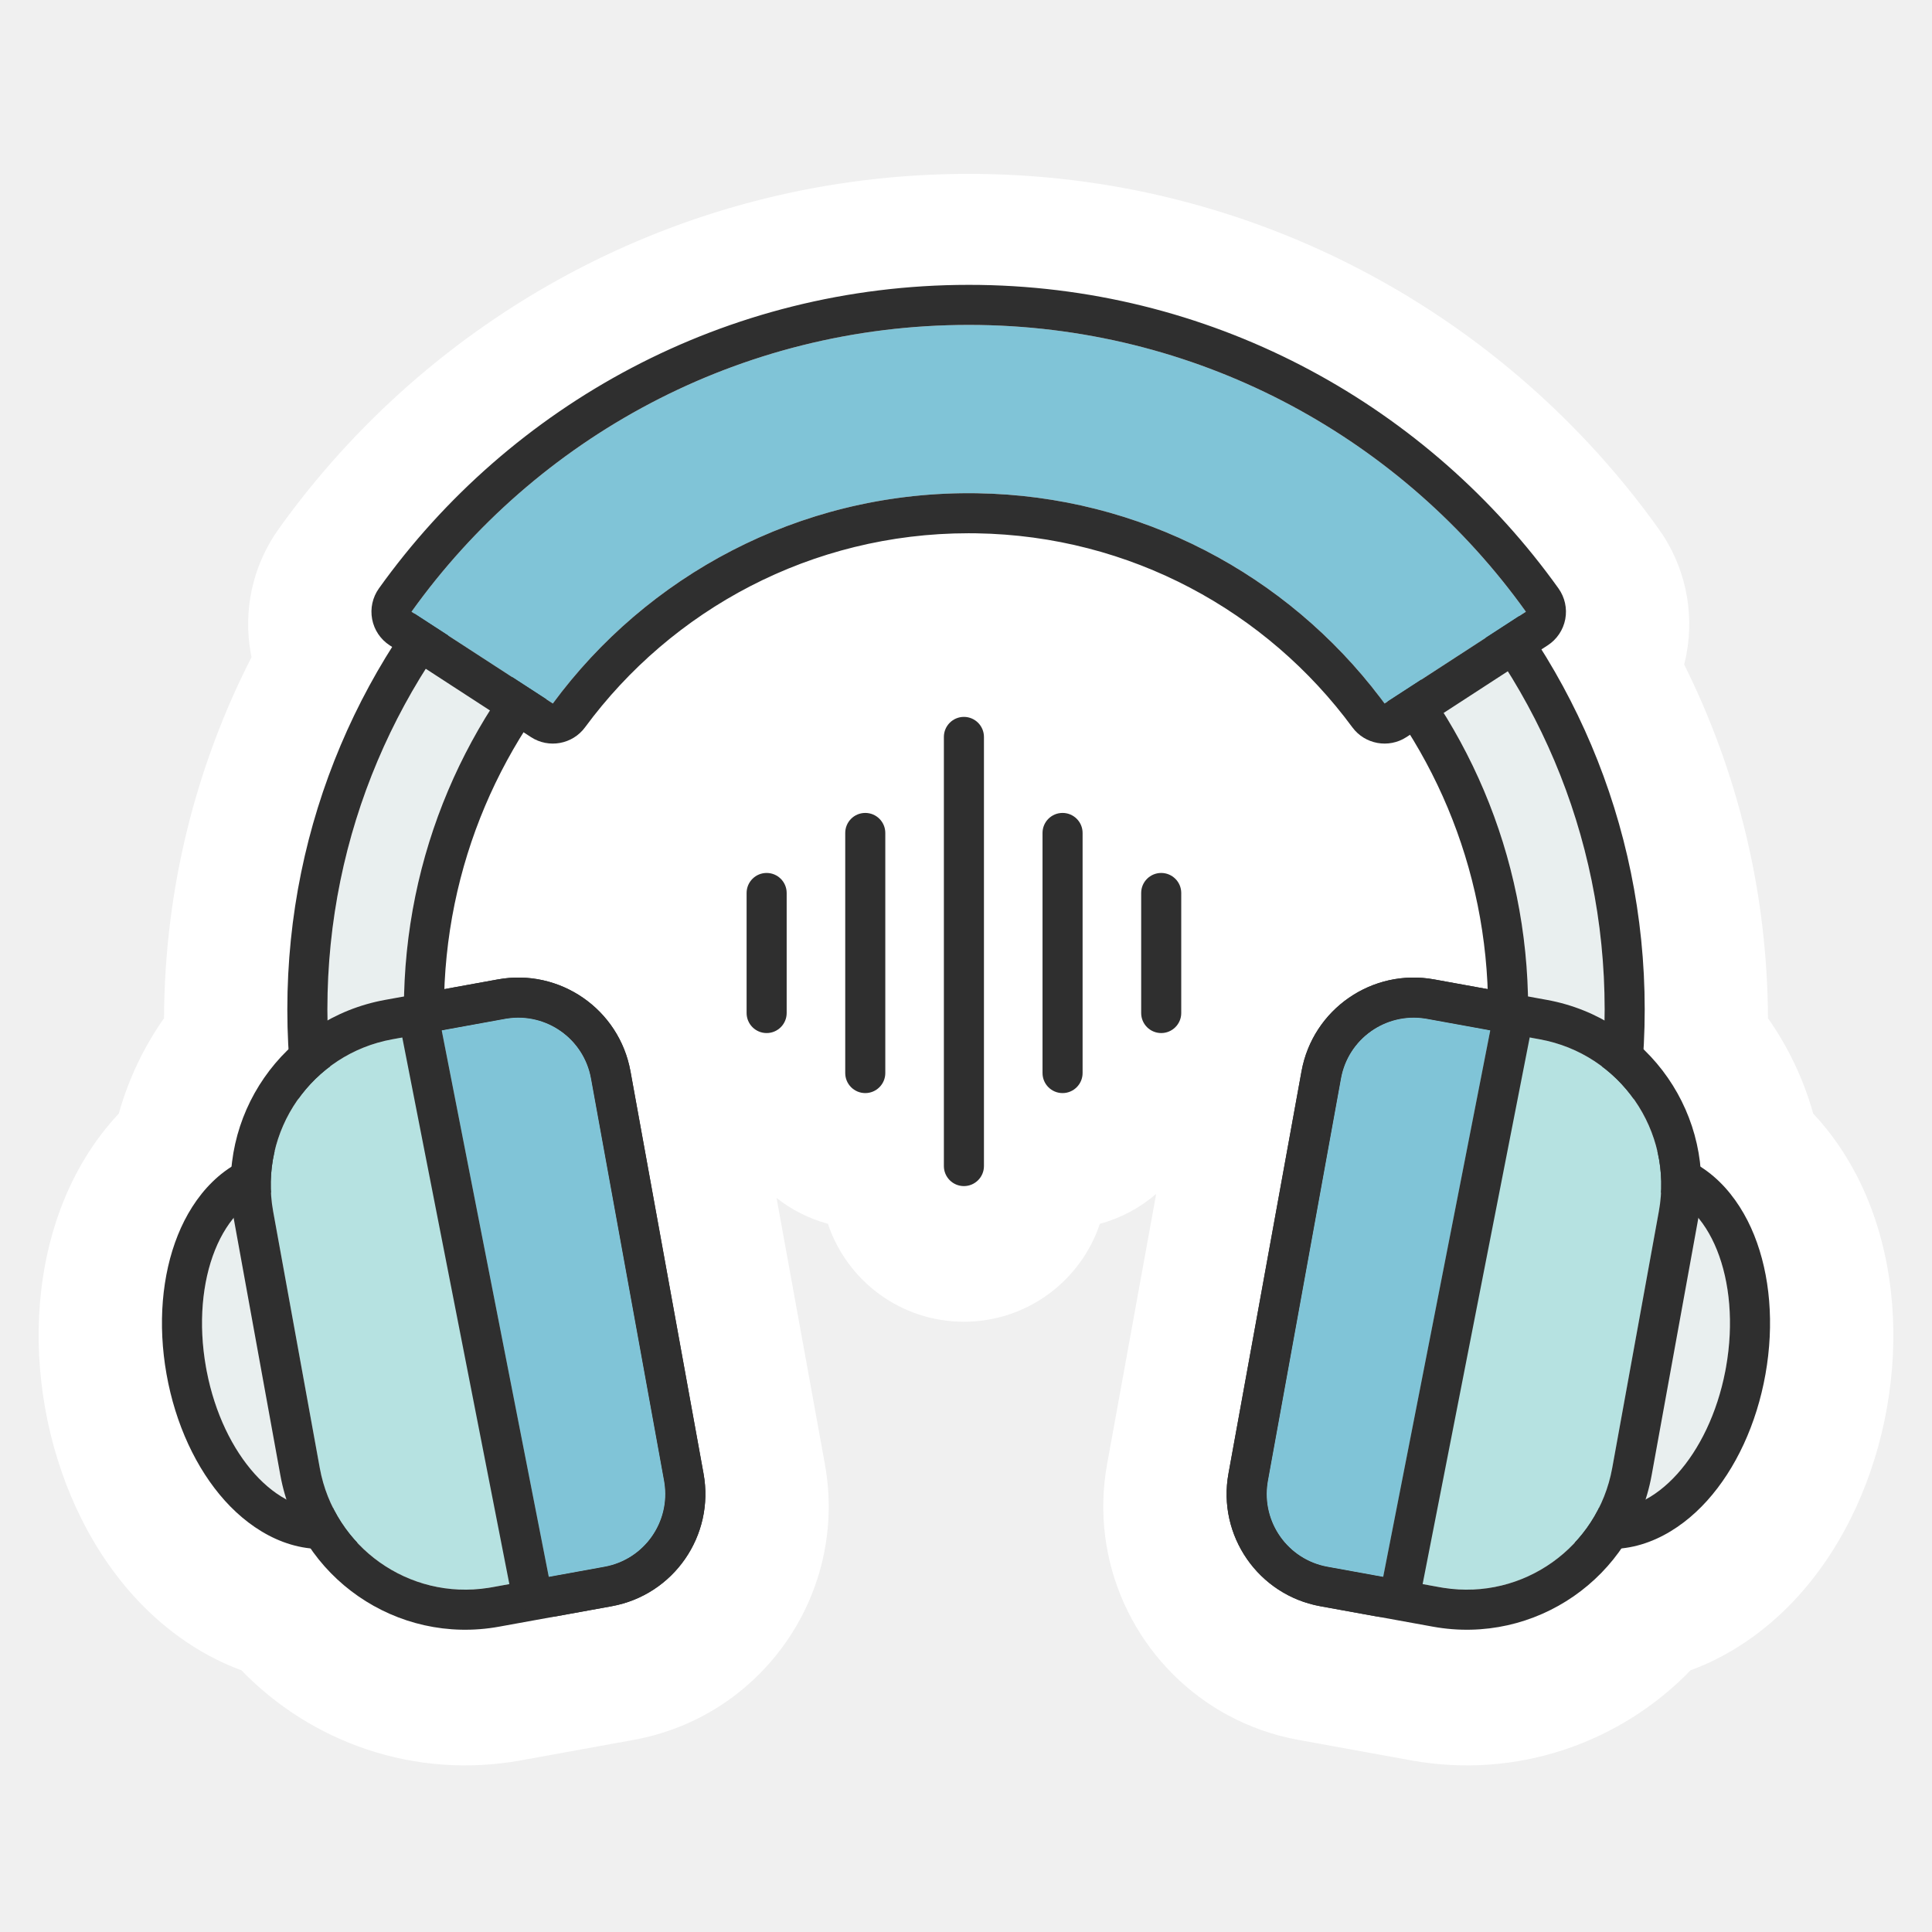
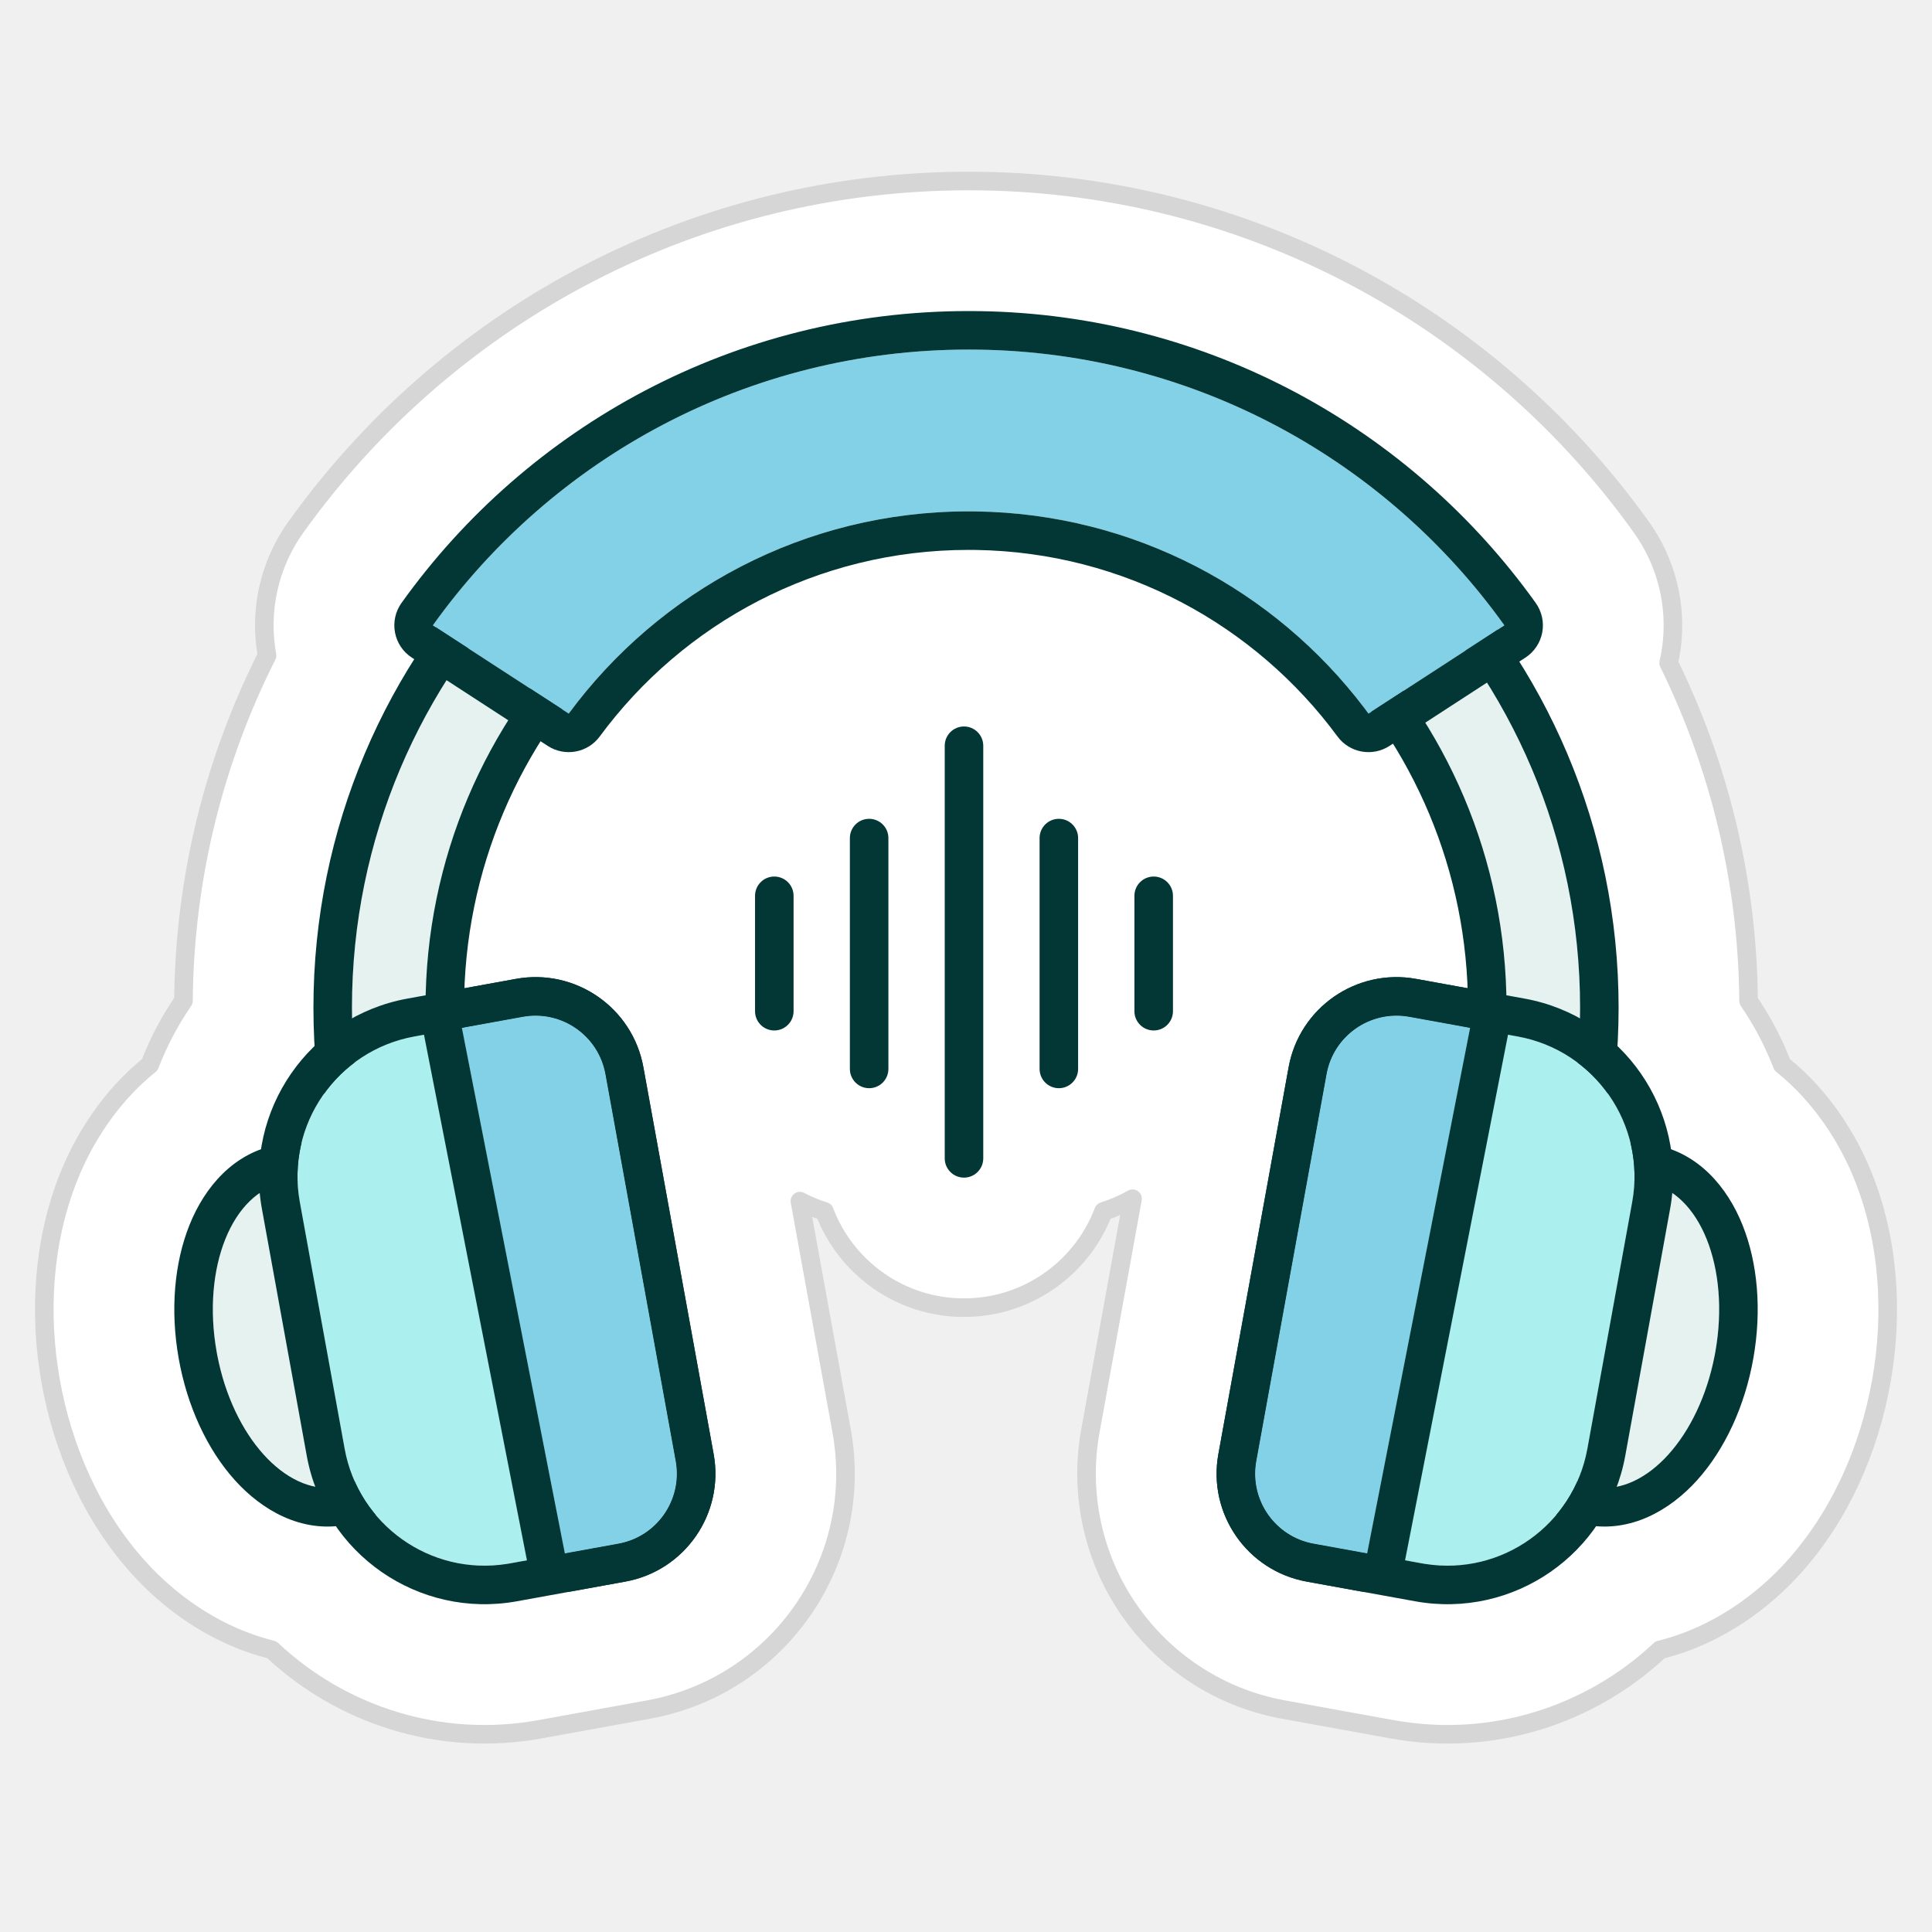
- <svg xmlns="http://www.w3.org/2000/svg" viewBox="0 0 100 100" width="100" height="100" fill="none">
-   <g transform="translate(-18, -11)">
-     <path d="M68.206 20L68.722 20.004H68.727C68.75 20.004 68.784 20.004 68.826 20.005C83.283 20.228 96.037 27.445 103.858 38.383C105.2 40.26 105.718 42.605 105.288 44.873C105.255 45.049 105.216 45.222 105.172 45.394C107.923 50.915 109.481 57.134 109.51 63.702C110.557 65.192 111.354 66.86 111.851 68.639C113.198 70.072 114.121 71.701 114.72 73.193C116.058 76.527 116.299 80.311 115.666 83.879C115.033 87.446 113.505 90.916 111.101 93.586C109.779 95.055 107.894 96.578 105.503 97.454C101.894 101.185 96.542 103.115 91.033 102.115L86.279 101.251L85.198 101.055L85.198 101.055C83.896 100.818 82.673 100.381 81.561 99.781L81.324 99.65C81.23 99.597 81.127 99.537 81.019 99.471L81.019 99.471C80.947 99.427 80.881 99.386 80.825 99.351C76.732 96.761 74.382 91.856 75.305 86.772L77.841 72.811H77.825C76.998 73.52 76.013 74.051 74.93 74.343C73.948 77.288 71.168 79.412 67.891 79.413C64.615 79.412 61.835 77.289 60.852 74.343C59.871 74.078 58.97 73.618 58.194 73.006L60.694 86.772C61.888 93.343 57.615 99.642 51.114 100.994L50.803 101.055L44.967 102.115C39.459 103.115 34.106 101.186 30.497 97.454C28.106 96.579 26.221 95.055 24.898 93.586C22.495 90.916 20.967 87.446 20.334 83.879C19.701 80.311 19.942 76.527 21.28 73.193C21.879 71.701 22.802 70.072 24.149 68.638C24.646 66.859 25.443 65.192 26.49 63.702C26.519 56.983 28.149 50.629 31.019 45.014C31.01 44.967 31 44.92 30.991 44.873C30.562 42.605 31.079 40.26 32.421 38.383L32.797 37.864C40.775 27.046 53.634 20 68.14 20H68.156C68.172 20 68.189 20 68.206 20ZM53.105 98.134C53.104 98.134 53.103 98.135 53.103 98.135C53.105 98.134 53.107 98.133 53.11 98.132C53.112 98.131 53.114 98.129 53.117 98.128C53.111 98.13 53.107 98.133 53.105 98.134ZM53.618 97.864H53.619C53.622 97.862 53.632 97.857 53.646 97.849L53.618 97.864ZM55.844 96.169C55.841 96.172 55.838 96.174 55.836 96.177C55.838 96.175 55.84 96.173 55.842 96.171C55.846 96.167 55.853 96.161 55.86 96.153C55.854 96.159 55.848 96.165 55.844 96.169ZM30.182 86.567L30.157 86.525C30.156 86.522 30.154 86.52 30.152 86.518L30.182 86.567ZM30.091 86.414L30.075 86.385C30.07 86.376 30.065 86.367 30.06 86.359L30.091 86.414ZM29.366 84.912L29.342 84.85C29.335 84.832 29.328 84.814 29.321 84.796L29.366 84.912ZM93.09 38.732C93.064 38.706 93.037 38.679 93.01 38.652L92.997 38.639C93.028 38.67 93.059 38.701 93.09 38.732ZM91.94 37.641C91.934 37.635 91.928 37.63 91.922 37.624C91.901 37.605 91.879 37.586 91.858 37.566C91.885 37.591 91.913 37.616 91.94 37.641Z" fill="white" />
-     <path d="M38.871 79.951C39.674 84.475 38.038 88.549 35.219 89.049C32.399 89.549 29.462 86.287 28.66 81.763C27.857 77.239 29.492 73.165 32.312 72.665C35.132 72.165 38.068 75.427 38.871 79.951Z" fill="#E9EFEF" />
-     <path d="M38.872 79.951C38.082 75.498 35.224 72.267 32.445 72.644L32.313 72.665C29.493 73.165 27.858 77.239 28.661 81.763L28.7 81.974C29.541 86.318 32.353 89.441 35.088 89.07L35.22 89.049C37.996 88.556 39.624 84.602 38.908 80.163L38.872 79.951ZM40.914 79.589C41.373 82.171 41.157 84.722 40.329 86.782C39.516 88.809 37.953 90.67 35.582 91.091C33.212 91.512 31.104 90.301 29.642 88.678C28.157 87.028 27.077 84.708 26.619 82.125C26.16 79.543 26.377 76.992 27.204 74.932C28.017 72.905 29.58 71.043 31.951 70.623C34.322 70.202 36.429 71.412 37.891 73.036C39.376 74.686 40.456 77.006 40.914 79.589Z" fill="#2F2F2F" />
-     <path d="M68.001 30.193C86.257 30.193 101.056 44.992 101.056 63.248C101.056 64.384 100.999 65.507 100.887 66.613H96.905C97.032 65.509 97.097 64.386 97.097 63.248C97.097 47.179 84.07 34.152 68.001 34.152C51.932 34.152 38.905 47.179 38.905 63.248C38.905 64.386 38.97 65.509 39.097 66.613H35.115C35.003 65.507 34.946 64.384 34.946 63.248C34.946 44.992 49.745 30.193 68.001 30.193H68.001Z" fill="#E9EFEF" />
-     <path d="M95.023 63.248C95.023 48.441 83.113 36.415 68.35 36.228L68.001 36.226C53.077 36.226 40.979 48.324 40.979 63.248C40.979 64.307 41.04 65.351 41.158 66.376C41.225 66.963 41.039 67.552 40.645 67.993C40.252 68.434 39.689 68.687 39.097 68.687H35.115C34.05 68.687 33.159 67.881 33.052 66.822C32.933 65.646 32.872 64.454 32.872 63.248C32.872 43.847 48.6 28.119 68.001 28.119V30.193C49.745 30.193 34.946 44.992 34.946 63.248C34.946 64.384 35.003 65.507 35.115 66.613H39.097C38.97 65.509 38.905 64.386 38.905 63.248C38.905 47.179 51.932 34.152 68.001 34.152C84.07 34.152 97.097 47.179 97.097 63.248C97.097 64.386 97.032 65.509 96.904 66.613H100.887C100.999 65.507 101.056 64.384 101.056 63.248C101.056 44.992 86.257 30.193 68.001 30.193V28.119C87.402 28.119 103.13 43.847 103.13 63.248C103.13 64.454 103.069 65.646 102.951 66.822C102.843 67.881 101.952 68.687 100.887 68.687H96.904C96.313 68.687 95.75 68.434 95.356 67.993C94.963 67.552 94.776 66.963 94.844 66.376C94.947 65.478 95.007 64.567 95.02 63.644L95.023 63.248ZM68.001 28.119V30.193H68.001V28.119H68.001Z" fill="#2F2F2F" />
-     <path d="M97.129 79.951C96.326 84.475 97.962 88.549 100.781 89.049C103.601 89.549 106.538 86.287 107.341 81.763C108.143 77.239 106.508 73.165 103.688 72.665C100.868 72.165 97.932 75.427 97.129 79.951Z" fill="#E9EFEF" />
-     <path d="M97.128 79.951C97.918 75.498 100.776 72.267 103.555 72.644L103.687 72.665C106.507 73.165 108.142 77.239 107.339 81.763L107.3 81.974C106.458 86.318 103.647 89.441 100.912 89.07L100.78 89.049C98.004 88.556 96.376 84.602 97.092 80.163L97.128 79.951ZM95.085 79.589C94.627 82.171 94.844 84.722 95.671 86.782C96.484 88.809 98.047 90.67 100.418 91.091C102.788 91.512 104.896 90.301 106.358 88.678C107.843 87.028 108.923 84.708 109.381 82.125C109.84 79.543 109.623 76.992 108.796 74.932C107.983 72.905 106.42 71.043 104.049 70.623C101.678 70.202 99.571 71.412 98.109 73.036C96.624 74.686 95.544 77.006 95.085 79.589Z" fill="#2F2F2F" />
-     <path d="M68.696 27.822C80.359 28.002 90.654 33.816 96.98 42.663L89.666 47.413C84.877 40.914 77.215 36.661 68.553 36.53L68.14 36.527C59.309 36.527 51.479 40.811 46.614 47.413L39.3 42.663C45.726 33.676 56.249 27.818 68.14 27.818L68.696 27.822Z" fill="#80C4D7" />
-     <path d="M68.156 25.744L68.712 25.748C68.717 25.748 68.723 25.748 68.728 25.748C81.076 25.938 91.974 32.097 98.667 41.456C98.996 41.917 99.123 42.492 99.018 43.049C98.912 43.605 98.584 44.094 98.109 44.402L90.796 49.153C89.875 49.751 88.647 49.528 87.996 48.644C83.578 42.647 76.516 38.729 68.534 38.604L68.132 38.601C59.991 38.604 52.773 42.551 48.283 48.644C47.632 49.528 46.405 49.751 45.484 49.153L38.17 44.402C37.695 44.094 37.367 43.605 37.262 43.049C37.157 42.492 37.283 41.917 37.613 41.456C44.412 31.948 55.551 25.744 68.14 25.744H68.156ZM68.14 27.818C56.249 27.818 45.726 33.676 39.3 42.663L46.614 47.413C51.479 40.811 59.309 36.527 68.14 36.527L68.553 36.53C77.079 36.659 84.637 40.782 89.439 47.11L89.666 47.413L96.98 42.663C90.654 33.816 80.358 28.002 68.696 27.822L68.14 27.818Z" fill="#2F2F2F" />
-     <path d="M83.626 87.645L87.409 66.818C87.787 64.737 89.78 63.356 91.861 63.734L95.137 64.329L97.696 64.794C101.858 65.55 104.619 69.536 103.863 73.698L101.449 86.99C100.693 91.152 96.707 93.912 92.545 93.157L89.595 92.621L86.71 92.097C84.629 91.719 83.249 89.726 83.626 87.645Z" fill="#B6E2E1" />
-     <path d="M103.488 87.361L105.902 74.069C106.863 68.78 103.354 63.714 98.066 62.754L97.695 64.794C101.857 65.55 104.617 69.537 103.862 73.698L101.447 86.99C100.703 91.087 96.829 93.826 92.739 93.189L92.544 93.157L86.709 92.097C84.66 91.725 83.291 89.788 83.609 87.742L83.625 87.645L87.408 66.818C87.78 64.769 89.717 63.4 91.762 63.718L91.86 63.734L92.231 61.694C89.023 61.111 85.95 63.239 85.367 66.447L81.585 87.274C81.002 90.482 83.13 93.555 86.338 94.138L92.173 95.197C97.462 96.158 102.528 92.649 103.488 87.361ZM92.231 61.694L91.86 63.734L95.136 64.329L95.506 62.289L92.231 61.694ZM95.506 62.289L95.136 64.329L97.695 64.794L98.066 62.754L95.506 62.289Z" fill="#2F2F2F" />
-     <path d="M83.626 87.645L87.409 66.818C87.787 64.737 89.78 63.356 91.861 63.734L95.137 64.329L89.595 92.621L86.71 92.097C84.629 91.719 83.249 89.726 83.626 87.645Z" fill="#80C4D7" />
-     <path d="M92.231 61.694L91.86 63.734L95.136 64.329L89.593 92.621L86.709 92.097C84.66 91.725 83.291 89.787 83.609 87.742L83.625 87.645L87.408 66.818C87.78 64.769 89.717 63.4 91.762 63.718L91.86 63.734L92.231 61.694C89.023 61.111 85.95 63.239 85.367 66.447L81.585 87.274C81.002 90.482 83.13 93.555 86.338 94.138L89.223 94.662C90.339 94.864 91.411 94.133 91.629 93.02L97.171 64.728C97.278 64.183 97.162 63.619 96.849 63.16C96.536 62.702 96.052 62.388 95.506 62.289L92.231 61.694Z" fill="#2F2F2F" />
-     <path d="M52.374 87.645L48.592 66.818C48.214 64.737 46.221 63.356 44.14 63.734L40.864 64.329L38.305 64.794C34.143 65.55 31.382 69.536 32.138 73.698L34.552 86.99C35.308 91.152 39.294 93.912 43.456 93.157L46.406 92.621L49.291 92.097C51.372 91.719 52.752 89.726 52.374 87.645Z" fill="#B6E2E1" />
-     <path d="M32.512 87.361L30.098 74.069C29.137 68.78 32.646 63.714 37.934 62.754L38.305 64.794C34.143 65.55 31.383 69.537 32.138 73.698L34.553 86.99C35.297 91.087 39.171 93.826 43.261 93.189L43.456 93.157L49.291 92.097C51.34 91.725 52.709 89.788 52.391 87.742L52.375 87.645L48.592 66.818C48.22 64.769 46.283 63.4 44.238 63.718L44.14 63.734L43.77 61.694C46.977 61.111 50.05 63.239 50.633 66.447L54.416 87.274C54.998 90.482 52.87 93.555 49.662 94.138L43.827 95.197C38.538 96.158 33.472 92.649 32.512 87.361ZM43.77 61.694L44.14 63.734L40.864 64.329L40.494 62.289L43.77 61.694ZM40.494 62.289L40.864 64.329L38.305 64.794L37.934 62.754L40.494 62.289Z" fill="#2F2F2F" />
-     <path d="M52.374 87.645L48.592 66.818C48.214 64.737 46.221 63.356 44.14 63.734L40.864 64.329L46.406 92.621L49.291 92.097C51.372 91.719 52.752 89.726 52.374 87.645Z" fill="#80C4D7" />
-     <path d="M43.769 61.694L44.139 63.734L40.863 64.329L46.406 92.621L49.291 92.097C51.339 91.725 52.709 89.787 52.39 87.742L52.374 87.645L48.591 66.818C48.219 64.769 46.282 63.4 44.237 63.718L44.139 63.734L43.769 61.694C46.976 61.111 50.049 63.239 50.632 66.447L54.414 87.274C54.997 90.482 52.869 93.555 49.661 94.138L46.776 94.662C45.66 94.864 44.588 94.133 44.37 93.02L38.828 64.728C38.721 64.183 38.837 63.619 39.15 63.16C39.463 62.702 39.947 62.388 40.493 62.289L43.769 61.694Z" fill="#2F2F2F" />
-     <path d="M66.855 71.355V49.144C66.855 48.571 67.319 48.106 67.892 48.106C68.464 48.106 68.929 48.571 68.929 49.144V71.355C68.929 71.928 68.464 72.392 67.892 72.392C67.319 72.392 66.855 71.928 66.855 71.355Z" fill="#2F2F2F" />
-     <path d="M61.749 66.54L61.749 54.114C61.749 53.541 62.213 53.077 62.786 53.077C63.359 53.077 63.823 53.541 63.823 54.114L63.823 66.54C63.823 67.113 63.359 67.578 62.786 67.578C62.213 67.578 61.749 67.113 61.749 66.54Z" fill="#2F2F2F" />
-     <path d="M56.644 63.434L56.644 57.221C56.644 56.648 57.108 56.184 57.681 56.184C58.253 56.184 58.718 56.648 58.718 57.221L58.718 63.434C58.718 64.006 58.253 64.471 57.681 64.471C57.108 64.471 56.644 64.006 56.644 63.434Z" fill="#2F2F2F" />
-     <path d="M74.035 66.54L74.035 54.114C74.035 53.541 73.571 53.077 72.998 53.077C72.425 53.077 71.961 53.541 71.961 54.114L71.961 66.54C71.961 67.113 72.425 67.578 72.998 67.578C73.571 67.578 74.035 67.113 74.035 66.54Z" fill="#2F2F2F" />
-     <path d="M79.141 63.434L79.141 57.221C79.141 56.648 78.676 56.184 78.104 56.184C77.531 56.184 77.067 56.648 77.067 57.221L77.067 63.434C77.067 64.006 77.531 64.471 78.104 64.471C78.676 64.471 79.141 64.006 79.141 63.434Z" fill="#2F2F2F" />
-   </g>
+ <svg xmlns="http://www.w3.org/2000/svg" viewBox="0 0 104 104" width="104" height="104" fill="none">
+   <path d="M52.204 9.744L52.761 9.748C52.765 9.748 52.769 9.748 52.773 9.749H52.836L53.522 9.764C67.899 10.204 80.555 17.469 88.361 28.385C89.711 30.274 90.284 32.604 89.971 34.892L89.969 34.905L89.898 35.337L89.897 35.349C89.875 35.463 89.849 35.576 89.823 35.685C92.528 41.185 94.071 47.359 94.127 53.877C94.858 54.945 95.467 56.098 95.936 57.314C98.123 59.074 99.504 61.359 100.293 63.324C101.681 66.781 101.923 70.686 101.273 74.348C100.624 78.01 99.052 81.592 96.561 84.361C94.972 86.126 92.518 88.031 89.363 88.81C85.639 92.306 80.358 94.073 74.922 93.085L69.086 92.025C65.584 91.388 62.66 89.381 60.785 86.674C60.551 86.336 60.332 85.987 60.132 85.629C58.721 83.108 58.141 80.085 58.697 77.023L60.966 64.527C60.475 64.806 59.952 65.034 59.403 65.206C58.29 68.138 55.513 70.252 52.221 70.385L51.892 70.392H51.889C48.452 70.391 45.527 68.233 44.378 65.206C43.918 65.061 43.477 64.877 43.058 64.657L45.304 77.024C46.576 84.034 41.925 90.751 34.914 92.025L29.078 93.085C23.641 94.073 18.357 92.305 14.632 88.807C11.754 88.095 9.459 86.448 7.875 84.826L7.868 84.818L7.446 84.368L7.439 84.361C4.948 81.593 3.377 78.011 2.727 74.348C2.077 70.686 2.32 66.781 3.708 63.324C4.497 61.359 5.876 59.074 8.062 57.314C8.532 56.095 9.142 54.939 9.876 53.869C9.935 47.198 11.549 40.885 14.374 35.288C13.935 32.875 14.489 30.384 15.918 28.385L15.921 28.382L16.299 27.863L16.301 27.86C24.389 16.89 37.43 9.744 52.141 9.744H52.204Z" fill="white" stroke="#D6D6D6" stroke-linecap="round" stroke-linejoin="round" />
+   <path d="M21.871 70.951C22.674 75.475 21.038 79.549 18.219 80.049C15.399 80.549 12.462 77.287 11.659 72.763C10.857 68.239 12.492 64.165 15.312 63.665C18.132 63.165 21.068 66.427 21.871 70.951Z" fill="#E5F2F0" />
+   <path d="M21.872 70.951C21.082 66.498 18.224 63.267 15.445 63.644L15.313 63.665C12.493 64.165 10.858 68.239 11.661 72.763L11.7 72.974C12.541 77.318 15.353 80.441 18.088 80.07L18.22 80.049C20.996 79.556 22.624 75.602 21.908 71.163L21.872 70.951ZM23.915 70.589C24.373 73.171 24.157 75.722 23.329 77.782C22.516 79.809 20.953 81.67 18.582 82.091C16.212 82.512 14.104 81.301 12.642 79.678C11.157 78.028 10.077 75.708 9.619 73.125C9.16 70.543 9.377 67.992 10.204 65.932C11.017 63.905 12.58 62.044 14.951 61.623C17.322 61.202 19.429 62.413 20.891 64.036C22.376 65.686 23.456 68.006 23.915 70.589Z" fill="#033736" />
+   <path d="M52.001 21.193C70.257 21.193 85.056 35.992 85.056 54.248C85.056 55.384 84.999 56.507 84.887 57.613H80.905C81.032 56.509 81.097 55.386 81.097 54.248C81.097 38.179 68.07 25.152 52.001 25.152C35.932 25.152 22.905 38.179 22.905 54.248C22.905 55.386 22.97 56.509 23.097 57.613H19.115C19.003 56.507 18.946 55.384 18.946 54.248C18.946 35.992 33.745 21.193 52.001 21.193H52.001Z" fill="#E5F2F0" />
+   <path d="M79.023 54.248C79.023 39.441 67.113 27.415 52.35 27.228L52.001 27.226C37.077 27.226 24.979 39.324 24.979 54.248C24.979 55.307 25.04 56.351 25.158 57.376C25.225 57.963 25.039 58.552 24.645 58.993C24.252 59.434 23.689 59.687 23.097 59.687H19.115C18.05 59.687 17.159 58.881 17.052 57.822C16.933 56.646 16.872 55.453 16.872 54.248C16.872 34.847 32.6 19.119 52.001 19.119V21.193C33.745 21.193 18.946 35.992 18.946 54.248C18.946 55.384 19.003 56.507 19.115 57.613H23.097C22.97 56.509 22.905 55.386 22.905 54.248C22.905 38.179 35.932 25.152 52.001 25.152C68.07 25.152 81.097 38.179 81.097 54.248C81.097 55.386 81.032 56.509 80.904 57.613H84.887C84.999 56.507 85.056 55.384 85.056 54.248C85.056 35.992 70.257 21.193 52.001 21.193V19.119C71.402 19.119 87.13 34.847 87.13 54.248C87.13 55.453 87.069 56.646 86.951 57.822C86.843 58.881 85.952 59.687 84.887 59.687H80.904C80.313 59.687 79.75 59.434 79.356 58.993C78.963 58.552 78.776 57.963 78.844 57.376C78.947 56.478 79.007 55.567 79.02 54.644L79.023 54.248ZM52.001 19.119V21.193H52.001V19.119H52.001Z" fill="#033736" />
+   <path d="M82.129 70.951C81.326 75.475 82.962 79.549 85.781 80.049C88.601 80.549 91.538 77.287 92.341 72.763C93.143 68.239 91.508 64.165 88.688 63.665C85.868 63.165 82.932 66.427 82.129 70.951Z" fill="#E5F2F0" />
+   <path d="M82.128 70.951C82.918 66.498 85.776 63.267 88.555 63.644L88.687 63.665C91.507 64.165 93.142 68.239 92.339 72.763L92.3 72.974C91.459 77.318 88.647 80.441 85.912 80.07L85.78 80.049C83.004 79.556 81.376 75.602 82.092 71.163L82.128 70.951ZM80.085 70.589C79.627 73.171 79.844 75.722 80.671 77.782C81.484 79.809 83.047 81.67 85.418 82.091C87.788 82.512 89.896 81.301 91.358 79.678C92.843 78.028 93.923 75.708 94.382 73.125C94.84 70.543 94.624 67.992 93.796 65.932C92.983 63.905 91.42 62.044 89.049 61.623C86.678 61.202 84.571 62.413 83.109 64.036C81.624 65.686 80.544 68.006 80.085 70.589Z" fill="#033736" />
+   <path d="M52.697 18.822C64.359 19.002 74.655 24.816 80.981 33.663L73.667 38.413C68.878 31.914 61.215 27.661 52.554 27.53L52.141 27.527C43.31 27.527 35.48 31.811 30.615 38.413L23.301 33.663C29.727 24.676 40.25 18.818 52.141 18.818L52.697 18.822Z" fill="#82D1E7" />
+   <path d="M52.157 16.744L52.713 16.748C52.718 16.748 52.724 16.748 52.729 16.748C65.077 16.938 75.975 23.097 82.668 32.456C82.997 32.917 83.124 33.492 83.019 34.049C82.913 34.605 82.585 35.094 82.11 35.402L74.797 40.153C73.876 40.751 72.648 40.528 71.997 39.644C67.579 33.647 60.517 29.729 52.535 29.604L52.133 29.601C43.992 29.604 36.774 33.551 32.284 39.644C31.633 40.528 30.406 40.751 29.485 40.153L22.171 35.402C21.696 35.094 21.368 34.605 21.263 34.049C21.157 33.492 21.284 32.917 21.614 32.456C28.413 22.948 39.552 16.744 52.141 16.744H52.157ZM52.141 18.818C40.25 18.818 29.727 24.676 23.301 33.663L30.615 38.413C35.48 31.811 43.31 27.527 52.141 27.527L52.554 27.53C61.08 27.659 68.638 31.782 73.44 38.11L73.667 38.413L80.981 33.663C74.655 24.816 64.359 19.002 52.697 18.822L52.141 18.818Z" fill="#033736" />
+   <path d="M67.626 78.645L71.409 57.818C71.787 55.737 73.78 54.356 75.861 54.734L79.137 55.329L81.696 55.794C85.858 56.55 88.619 60.536 87.863 64.698L85.449 77.99C84.693 82.152 80.707 84.912 76.545 84.157L73.595 83.621L70.71 83.097C68.629 82.719 67.249 80.726 67.626 78.645Z" fill="#ABEFEE" />
+   <path d="M87.489 78.361L89.903 65.069C90.864 59.78 87.355 54.714 82.067 53.754L81.696 55.794C85.858 56.55 88.618 60.536 87.863 64.698L85.448 77.99C84.704 82.087 80.83 84.826 76.74 84.189L76.545 84.157L70.71 83.097C68.661 82.725 67.292 80.788 67.61 78.742L67.626 78.645L71.409 57.818C71.781 55.77 73.718 54.4 75.763 54.718L75.861 54.734L76.231 52.694C73.024 52.111 69.951 54.239 69.368 57.447L65.585 78.274C65.003 81.482 67.131 84.555 70.339 85.138L76.174 86.197C81.463 87.158 86.529 83.649 87.489 78.361ZM76.231 52.694L75.861 54.734L79.137 55.329L79.507 53.289L76.231 52.694ZM79.507 53.289L79.137 55.329L81.696 55.794L82.067 53.754L79.507 53.289Z" fill="#033736" />
+   <path d="M67.626 78.645L71.409 57.818C71.787 55.737 73.78 54.356 75.861 54.734L79.137 55.329L73.595 83.621L70.71 83.097C68.629 82.719 67.249 80.726 67.626 78.645Z" fill="#82D1E7" />
+   <path d="M76.231 52.694L75.86 54.734L79.136 55.329L73.593 83.621L70.709 83.097C68.66 82.725 67.291 80.787 67.609 78.742L67.625 78.645L71.408 57.818C71.78 55.77 73.717 54.4 75.762 54.718L75.86 54.734L76.231 52.694C73.023 52.111 69.95 54.239 69.367 57.447L65.585 78.274C65.002 81.482 67.13 84.555 70.338 85.138L73.223 85.662C74.339 85.864 75.411 85.133 75.629 84.02L81.171 55.728C81.278 55.184 81.162 54.619 80.849 54.16C80.536 53.702 80.052 53.388 79.506 53.289L76.231 52.694Z" fill="#033736" />
+   <path d="M36.375 78.645L32.593 57.818C32.215 55.737 30.221 54.356 28.141 54.734L24.865 55.329L22.306 55.794C18.144 56.55 15.383 60.536 16.139 64.698L18.553 77.99C19.309 82.152 23.295 84.912 27.457 84.157L30.407 83.621L33.292 83.097C35.373 82.719 36.753 80.726 36.375 78.645Z" fill="#ABEFEE" />
+   <path d="M16.512 78.361L14.098 65.069C13.137 59.78 16.646 54.714 21.934 53.754L22.305 55.794C18.143 56.55 15.383 60.536 16.138 64.698L18.553 77.99C19.297 82.087 23.171 84.826 27.261 84.189L27.456 84.157L33.291 83.097C35.34 82.725 36.709 80.788 36.391 78.742L36.375 78.645L32.592 57.818C32.22 55.77 30.283 54.4 28.238 54.718L28.14 54.734L27.77 52.694C30.977 52.111 34.05 54.239 34.633 57.447L38.416 78.274C38.998 81.482 36.87 84.555 33.662 85.138L27.827 86.197C22.538 87.158 17.472 83.649 16.512 78.361ZM27.77 52.694L28.14 54.734L24.864 55.329L24.494 53.289L27.77 52.694ZM24.494 53.289L24.864 55.329L22.305 55.794L21.934 53.754L24.494 53.289Z" fill="#033736" />
+   <path d="M36.374 78.645L32.592 57.818C32.214 55.737 30.221 54.356 28.14 54.734L24.864 55.329L30.406 83.621L33.291 83.097C35.372 82.719 36.752 80.726 36.374 78.645Z" fill="#82D1E7" />
+   <path d="M27.77 52.694L28.14 54.734L24.864 55.329L30.407 83.621L33.291 83.097C35.34 82.725 36.709 80.787 36.391 78.742L36.375 78.645L32.592 57.818C32.22 55.77 30.283 54.4 28.238 54.718L28.14 54.734L27.77 52.694C30.977 52.111 34.05 54.239 34.633 57.447L38.416 78.274C38.998 81.482 36.87 84.555 33.662 85.138L30.777 85.662C29.661 85.864 28.589 85.133 28.371 84.02L22.829 55.728C22.722 55.184 22.838 54.619 23.151 54.16C23.464 53.702 23.948 53.388 24.494 53.289L27.77 52.694Z" fill="#033736" />
+   <path d="M50.855 62.355V40.144C50.855 39.571 51.319 39.106 51.892 39.106C52.464 39.106 52.929 39.571 52.929 40.144V62.355C52.929 62.928 52.464 63.392 51.892 63.392C51.319 63.392 50.855 62.928 50.855 62.355Z" fill="#033736" />
+   <path d="M45.749 57.541L45.749 45.114C45.749 44.541 46.213 44.077 46.786 44.077C47.359 44.077 47.823 44.541 47.823 45.114L47.823 57.541C47.823 58.113 47.359 58.578 46.786 58.578C46.213 58.578 45.749 58.113 45.749 57.541Z" fill="#033736" />
+   <path d="M40.644 54.434L40.644 48.221C40.644 47.648 41.108 47.184 41.681 47.184C42.253 47.184 42.718 47.648 42.718 48.221L42.718 54.434C42.718 55.007 42.253 55.471 41.681 55.471C41.108 55.471 40.644 55.007 40.644 54.434Z" fill="#033736" />
+   <path d="M58.035 57.541L58.035 45.114C58.035 44.541 57.571 44.077 56.998 44.077C56.425 44.077 55.961 44.541 55.961 45.114L55.961 57.541C55.961 58.113 56.425 58.578 56.998 58.578C57.571 58.578 58.035 58.113 58.035 57.541Z" fill="#033736" />
+   <path d="M63.141 54.434L63.141 48.221C63.141 47.648 62.676 47.184 62.104 47.184C61.531 47.184 61.066 47.648 61.066 48.221L61.066 54.434C61.066 55.007 61.531 55.471 62.104 55.471C62.676 55.471 63.141 55.007 63.141 54.434Z" fill="#033736" />
</svg>
